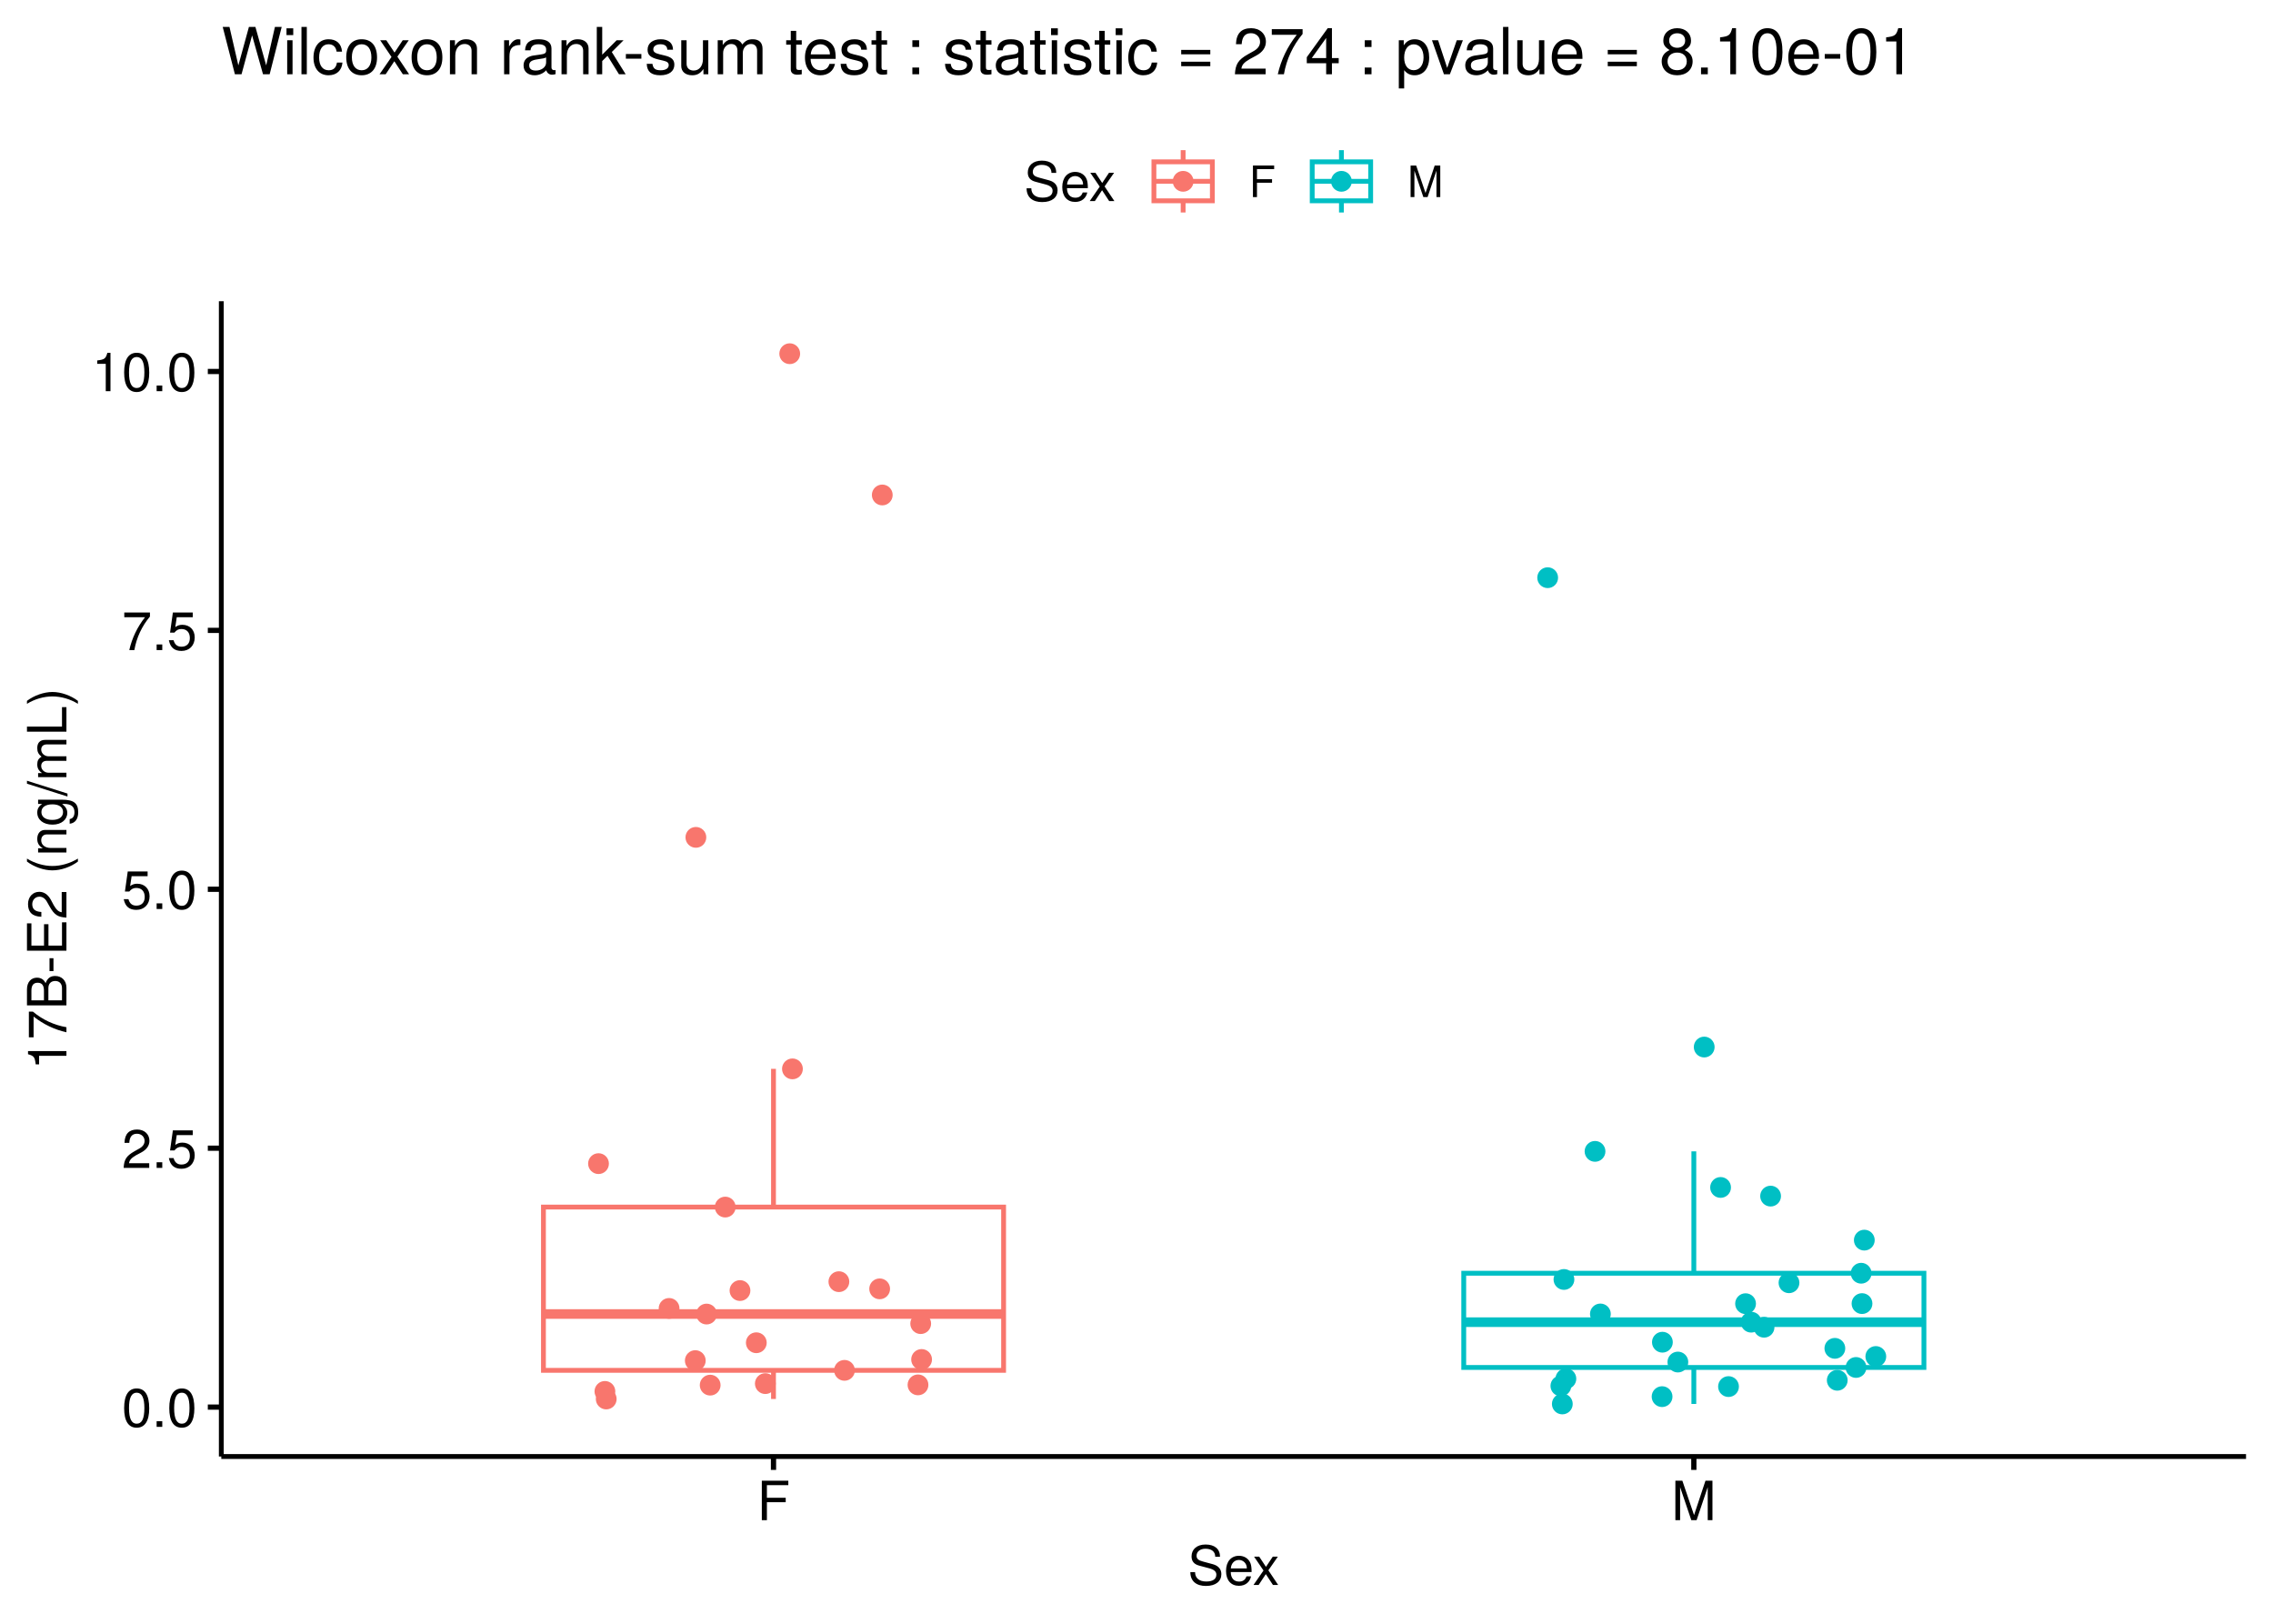
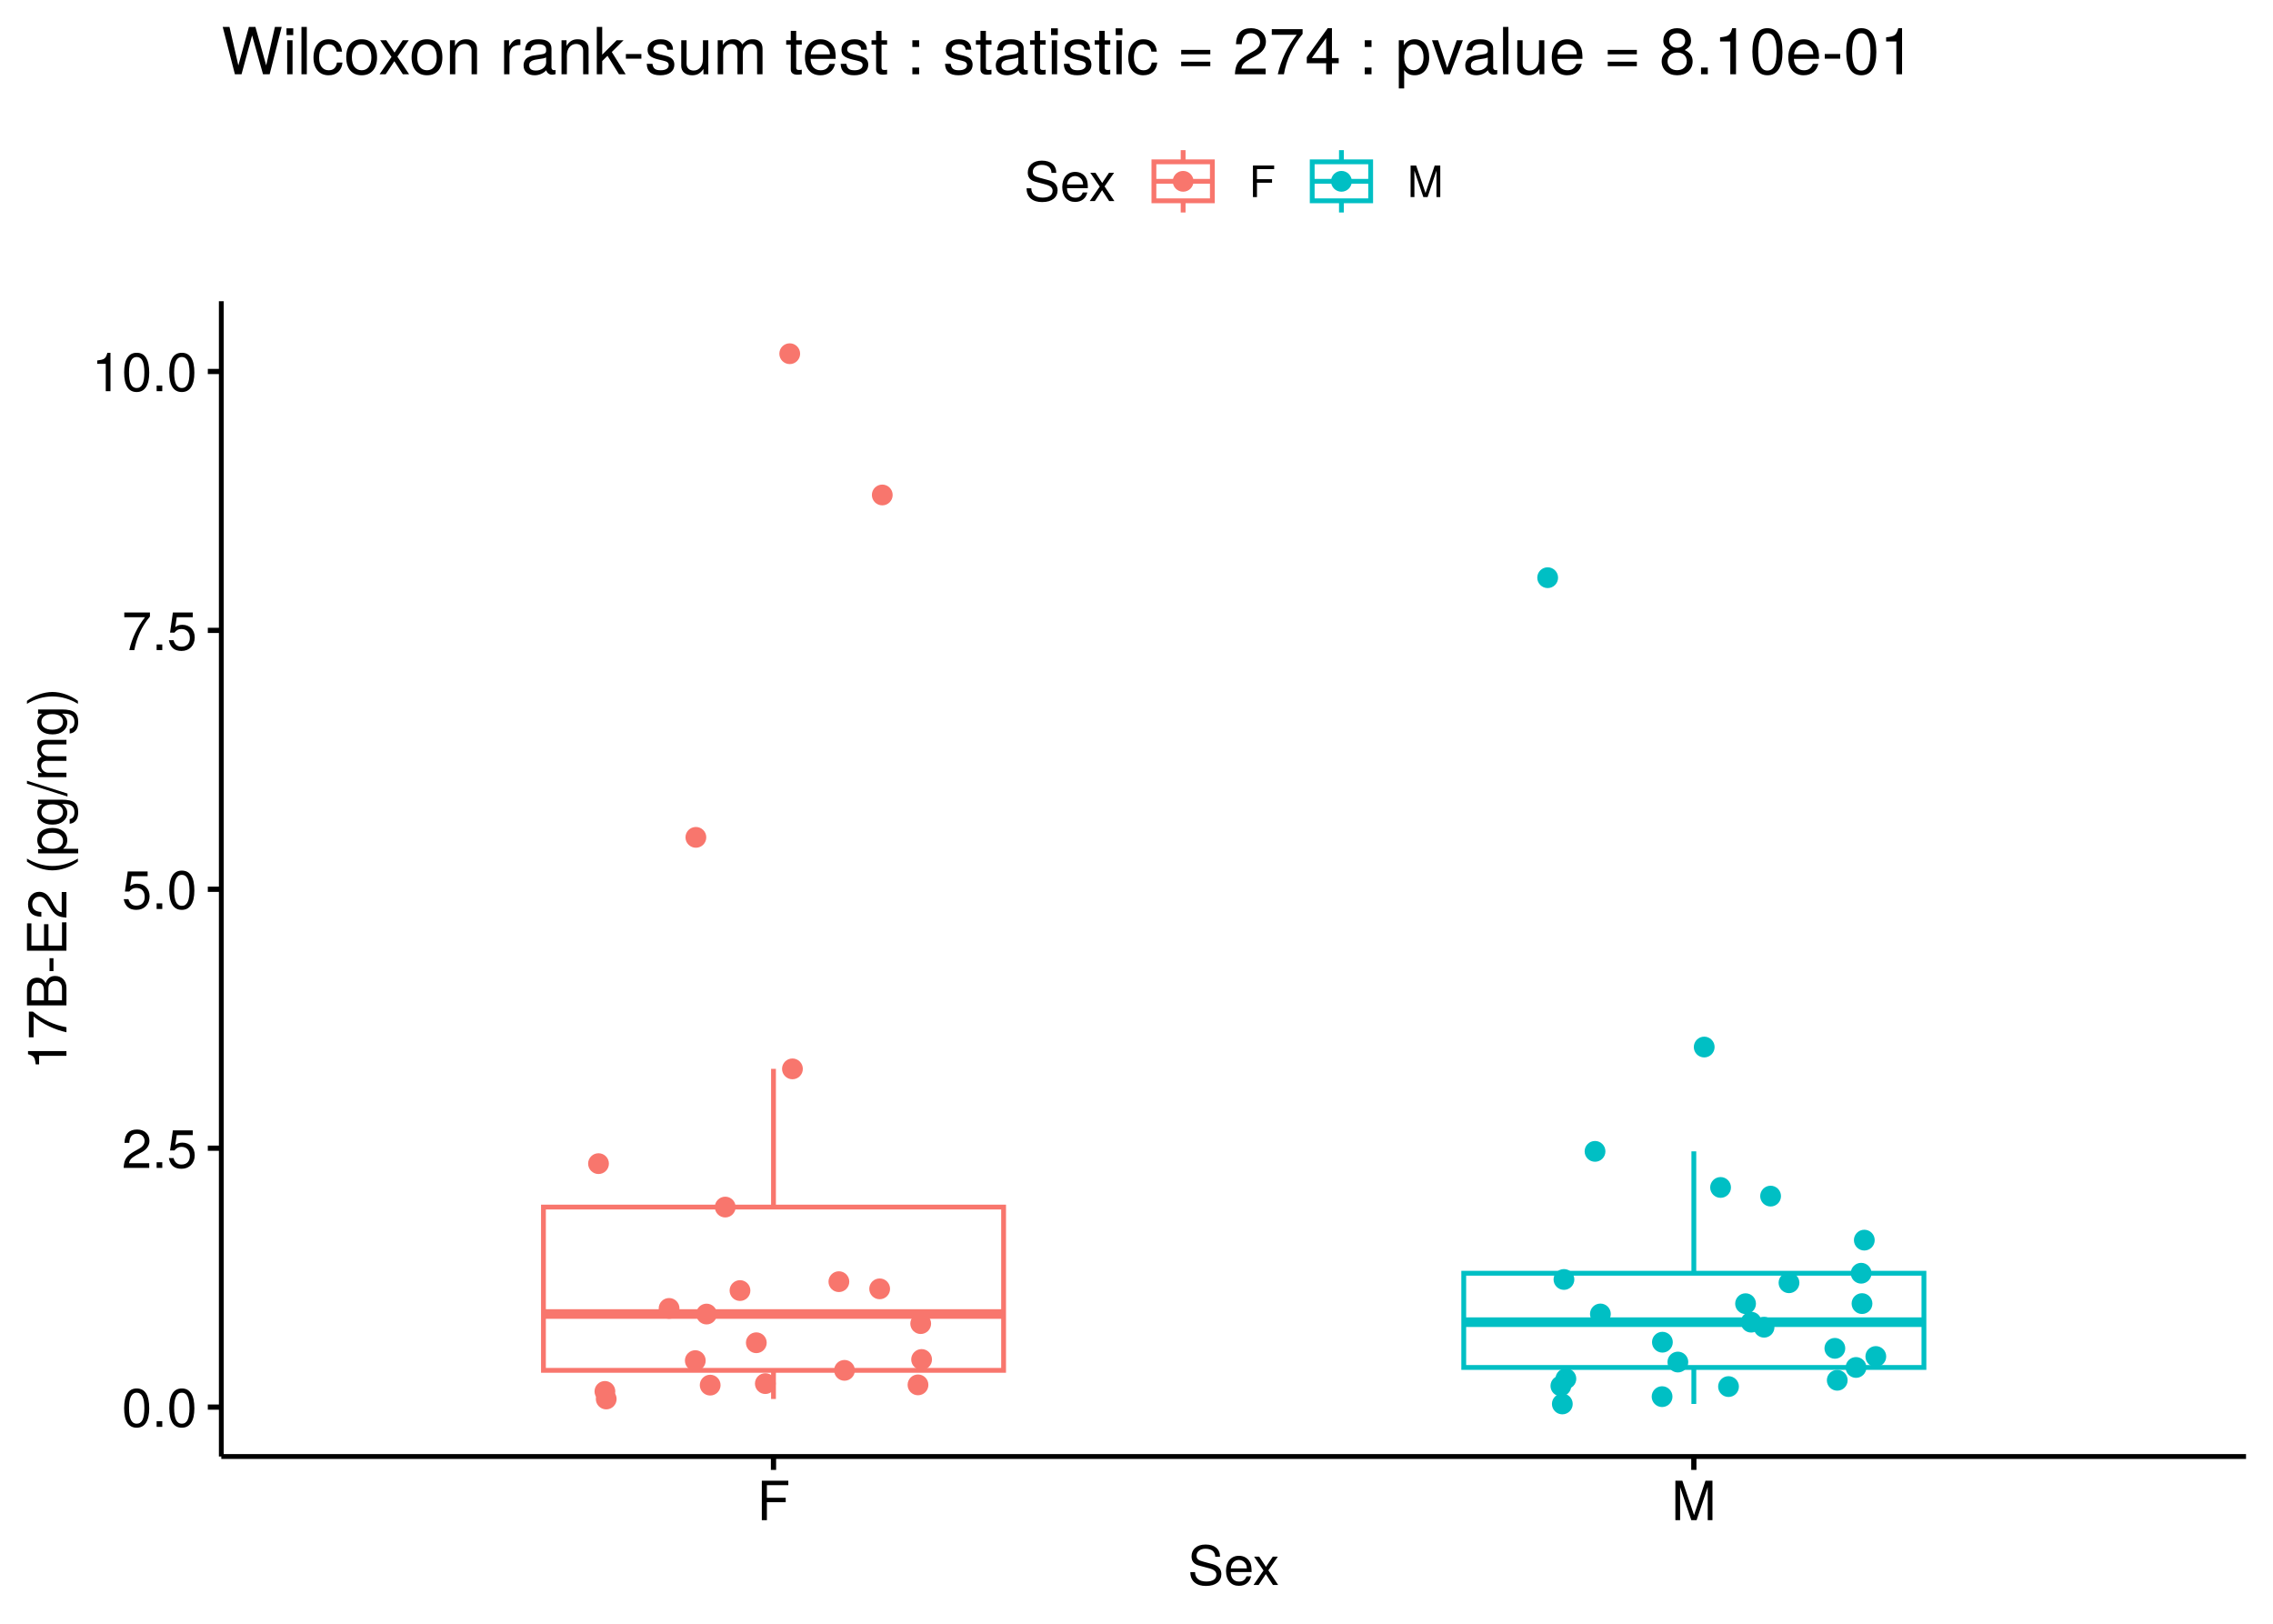
<svg xmlns="http://www.w3.org/2000/svg" class="svglite" width="504.00pt" height="360.00pt" viewBox="0 0 504.00 360.00">
  <defs>
    <style type="text/css">
    .svglite line, .svglite polyline, .svglite polygon, .svglite path, .svglite rect, .svglite circle {
      fill: none;
      stroke: #000000;
      stroke-linecap: round;
      stroke-linejoin: round;
      stroke-miterlimit: 10.00;
    }
    .svglite text {
      white-space: pre;
    }
  </style>
  </defs>
  <rect width="100%" height="100%" style="stroke: none; fill: #FFFFFF;" />
  <defs>
    <clipPath id="cpMC4wMHw1MDQuMDB8MC4wMHwzNjAuMDA=">
      <rect x="0.00" y="0.00" width="504.00" height="360.00" />
    </clipPath>
  </defs>
  <g clip-path="url(#cpMC4wMHw1MDQuMDB8MC4wMHwzNjAuMDA=)">
    <rect x="0.00" y="0.00" width="504.00" height="360.00" style="stroke-width: 1.16; stroke: #FFFFFF; fill: #FFFFFF;" />
  </g>
  <defs>
    <clipPath id="cpNDkuMDd8NDk4LjAyfDY2Ljc4fDMyMi45Mg==">
      <rect x="49.07" y="66.78" width="448.95" height="256.14" />
    </clipPath>
  </defs>
  <g clip-path="url(#cpNDkuMDd8NDk4LjAyfDY2Ljc4fDMyMi45Mg==)">
    <rect x="49.07" y="66.78" width="448.95" height="256.14" style="stroke-width: 1.16; stroke: none; fill: #FFFFFF;" />
    <line x1="171.51" y1="267.62" x2="171.51" y2="236.98" style="stroke-width: 1.07; stroke: #F8766D; stroke-linecap: butt;" />
    <line x1="171.51" y1="303.82" x2="171.51" y2="310.17" style="stroke-width: 1.07; stroke: #F8766D; stroke-linecap: butt;" />
    <polygon points="120.50,267.62 120.50,303.82 222.53,303.82 222.53,267.62 120.50,267.62 " style="stroke-width: 1.07; stroke: #F8766D; stroke-linecap: butt; stroke-linejoin: miter; fill: #FFFFFF;" />
    <line x1="120.50" y1="291.33" x2="222.53" y2="291.33" style="stroke-width: 2.13; stroke: #F8766D; stroke-linecap: butt; stroke-linejoin: miter;" />
    <line x1="375.58" y1="282.29" x2="375.58" y2="255.27" style="stroke-width: 1.07; stroke: #00BFC4; stroke-linecap: butt;" />
    <line x1="375.58" y1="303.18" x2="375.58" y2="311.27" style="stroke-width: 1.07; stroke: #00BFC4; stroke-linecap: butt;" />
    <polygon points="324.56,282.29 324.56,303.18 426.60,303.18 426.60,282.29 324.56,282.29 " style="stroke-width: 1.07; stroke: #00BFC4; stroke-linecap: butt; stroke-linejoin: miter; fill: #FFFFFF;" />
    <line x1="324.56" y1="293.14" x2="426.60" y2="293.14" style="stroke-width: 2.13; stroke: #00BFC4; stroke-linecap: butt; stroke-linejoin: miter;" />
    <circle cx="154.17" cy="301.66" r="1.95" style="stroke-width: 0.71; stroke: #F8766D; fill: #F8766D;" />
    <circle cx="195.05" cy="285.75" r="1.95" style="stroke-width: 0.71; stroke: #F8766D; fill: #F8766D;" />
    <circle cx="164.08" cy="286.13" r="1.95" style="stroke-width: 0.71; stroke: #F8766D; fill: #F8766D;" />
    <circle cx="406.85" cy="298.94" r="1.95" style="stroke-width: 0.71; stroke: #00BFC4; fill: #00BFC4;" />
    <circle cx="411.54" cy="303.18" r="1.95" style="stroke-width: 0.71; stroke: #00BFC4; fill: #00BFC4;" />
    <circle cx="134.42" cy="310.17" r="1.95" style="stroke-width: 0.71; stroke: #F8766D; fill: #F8766D;" />
    <circle cx="377.88" cy="232.14" r="1.95" style="stroke-width: 0.71; stroke: #00BFC4; fill: #00BFC4;" />
    <circle cx="203.55" cy="307.04" r="1.95" style="stroke-width: 0.71; stroke: #F8766D; fill: #F8766D;" />
    <circle cx="175.71" cy="236.98" r="1.95" style="stroke-width: 0.71; stroke: #F8766D; fill: #F8766D;" />
    <circle cx="372.04" cy="301.98" r="1.95" style="stroke-width: 0.71; stroke: #00BFC4; fill: #00BFC4;" />
    <circle cx="412.87" cy="289.02" r="1.95" style="stroke-width: 0.71; stroke: #00BFC4; fill: #00BFC4;" />
    <circle cx="167.70" cy="297.70" r="1.95" style="stroke-width: 0.71; stroke: #F8766D; fill: #F8766D;" />
    <circle cx="186.01" cy="284.16" r="1.95" style="stroke-width: 0.71; stroke: #F8766D; fill: #F8766D;" />
    <circle cx="381.51" cy="263.27" r="1.95" style="stroke-width: 0.71; stroke: #00BFC4; fill: #00BFC4;" />
    <circle cx="343.17" cy="128.08" r="1.95" style="stroke-width: 0.71; stroke: #00BFC4; fill: #00BFC4;" />
    <circle cx="204.15" cy="293.46" r="1.95" style="stroke-width: 0.71; stroke: #F8766D; fill: #F8766D;" />
    <circle cx="354.86" cy="291.32" r="1.95" style="stroke-width: 0.71; stroke: #00BFC4; fill: #00BFC4;" />
    <circle cx="134.13" cy="308.49" r="1.95" style="stroke-width: 0.71; stroke: #F8766D; fill: #F8766D;" />
    <circle cx="157.47" cy="307.10" r="1.95" style="stroke-width: 0.71; stroke: #F8766D; fill: #F8766D;" />
    <circle cx="412.68" cy="282.29" r="1.95" style="stroke-width: 0.71; stroke: #00BFC4; fill: #00BFC4;" />
    <circle cx="407.38" cy="306.02" r="1.95" style="stroke-width: 0.71; stroke: #00BFC4; fill: #00BFC4;" />
    <circle cx="187.25" cy="303.82" r="1.95" style="stroke-width: 0.71; stroke: #F8766D; fill: #F8766D;" />
    <circle cx="387.05" cy="289.04" r="1.95" style="stroke-width: 0.71; stroke: #00BFC4; fill: #00BFC4;" />
    <circle cx="415.93" cy="300.75" r="1.95" style="stroke-width: 0.71; stroke: #00BFC4; fill: #00BFC4;" />
    <circle cx="388.29" cy="293.14" r="1.95" style="stroke-width: 0.71; stroke: #00BFC4; fill: #00BFC4;" />
    <circle cx="392.60" cy="265.19" r="1.95" style="stroke-width: 0.71; stroke: #00BFC4; fill: #00BFC4;" />
    <circle cx="175.11" cy="78.42" r="1.95" style="stroke-width: 0.71; stroke: #F8766D; fill: #F8766D;" />
    <circle cx="383.27" cy="307.42" r="1.95" style="stroke-width: 0.71; stroke: #00BFC4; fill: #00BFC4;" />
    <circle cx="154.30" cy="185.65" r="1.95" style="stroke-width: 0.71; stroke: #F8766D; fill: #F8766D;" />
    <circle cx="346.78" cy="283.67" r="1.95" style="stroke-width: 0.71; stroke: #00BFC4; fill: #00BFC4;" />
    <circle cx="413.38" cy="274.95" r="1.95" style="stroke-width: 0.71; stroke: #00BFC4; fill: #00BFC4;" />
    <circle cx="204.35" cy="301.41" r="1.95" style="stroke-width: 0.71; stroke: #F8766D; fill: #F8766D;" />
    <circle cx="391.15" cy="294.26" r="1.95" style="stroke-width: 0.71; stroke: #00BFC4; fill: #00BFC4;" />
    <circle cx="195.63" cy="109.74" r="1.95" style="stroke-width: 0.71; stroke: #F8766D; fill: #F8766D;" />
    <circle cx="132.71" cy="257.99" r="1.95" style="stroke-width: 0.71; stroke: #F8766D; fill: #F8766D;" />
    <circle cx="169.70" cy="306.76" r="1.95" style="stroke-width: 0.71; stroke: #F8766D; fill: #F8766D;" />
    <circle cx="396.68" cy="284.40" r="1.95" style="stroke-width: 0.71; stroke: #00BFC4; fill: #00BFC4;" />
    <circle cx="148.36" cy="290.09" r="1.95" style="stroke-width: 0.71; stroke: #F8766D; fill: #F8766D;" />
    <circle cx="156.67" cy="291.34" r="1.95" style="stroke-width: 0.71; stroke: #F8766D; fill: #F8766D;" />
    <circle cx="353.67" cy="255.27" r="1.95" style="stroke-width: 0.71; stroke: #00BFC4; fill: #00BFC4;" />
    <circle cx="346.42" cy="311.27" r="1.95" style="stroke-width: 0.71; stroke: #00BFC4; fill: #00BFC4;" />
    <circle cx="368.61" cy="297.58" r="1.95" style="stroke-width: 0.71; stroke: #00BFC4; fill: #00BFC4;" />
    <circle cx="368.54" cy="309.65" r="1.95" style="stroke-width: 0.71; stroke: #00BFC4; fill: #00BFC4;" />
    <circle cx="160.81" cy="267.62" r="1.95" style="stroke-width: 0.71; stroke: #F8766D; fill: #F8766D;" />
    <circle cx="347.21" cy="305.68" r="1.95" style="stroke-width: 0.71; stroke: #00BFC4; fill: #00BFC4;" />
    <circle cx="346.10" cy="307.27" r="1.95" style="stroke-width: 0.71; stroke: #00BFC4; fill: #00BFC4;" />
  </g>
  <g clip-path="url(#cpMC4wMHw1MDQuMDB8MC4wMHwzNjAuMDA=)">
    <polyline points="49.07,322.92 49.07,66.78 " style="stroke-width: 1.07; stroke-linecap: butt;" />
    <text x="43.69" y="316.35" text-anchor="end" style="font-size: 12.00px; font-weight: 0; font-family: &quot;TeX Gyre Heros&quot;;" textLength="16.68px" lengthAdjust="spacingAndGlyphs">0.0</text>
    <text x="43.69" y="258.94" text-anchor="end" style="font-size: 12.00px; font-weight: 0; font-family: &quot;TeX Gyre Heros&quot;;" textLength="16.68px" lengthAdjust="spacingAndGlyphs">2.5</text>
    <text x="43.69" y="201.54" text-anchor="end" style="font-size: 12.00px; font-weight: 0; font-family: &quot;TeX Gyre Heros&quot;;" textLength="16.68px" lengthAdjust="spacingAndGlyphs">5.0</text>
    <text x="43.69" y="144.13" text-anchor="end" style="font-size: 12.00px; font-weight: 0; font-family: &quot;TeX Gyre Heros&quot;;" textLength="16.68px" lengthAdjust="spacingAndGlyphs">7.5</text>
    <text x="43.69" y="86.73" text-anchor="end" style="font-size: 12.00px; font-weight: 0; font-family: &quot;TeX Gyre Heros&quot;;" textLength="23.36px" lengthAdjust="spacingAndGlyphs">10.0</text>
    <polyline points="46.08,311.97 49.07,311.97 " style="stroke-width: 1.16; stroke-linecap: butt;" />
    <polyline points="46.08,254.57 49.07,254.57 " style="stroke-width: 1.16; stroke-linecap: butt;" />
    <polyline points="46.08,197.16 49.07,197.16 " style="stroke-width: 1.16; stroke-linecap: butt;" />
    <polyline points="46.08,139.76 49.07,139.76 " style="stroke-width: 1.16; stroke-linecap: butt;" />
    <polyline points="46.08,82.36 49.07,82.36 " style="stroke-width: 1.16; stroke-linecap: butt;" />
    <polyline points="49.07,322.92 498.02,322.92 " style="stroke-width: 1.07; stroke-linecap: butt;" />
    <polyline points="171.51,325.90 171.51,322.92 " style="stroke-width: 1.16; stroke-linecap: butt;" />
    <polyline points="375.58,325.90 375.58,322.92 " style="stroke-width: 1.16; stroke-linecap: butt;" />
    <text x="171.51" y="337.04" text-anchor="middle" style="font-size: 12.00px; font-weight: 0; font-family: &quot;TeX Gyre Heros&quot;;" textLength="7.33px" lengthAdjust="spacingAndGlyphs">F</text>
    <text x="375.58" y="337.04" text-anchor="middle" style="font-size: 12.00px; font-weight: 0; font-family: &quot;TeX Gyre Heros&quot;;" textLength="9.99px" lengthAdjust="spacingAndGlyphs">M</text>
    <text x="273.55" y="351.40" text-anchor="middle" style="font-size: 12.00px; font-weight: 0; font-family: &quot;TeX Gyre Heros&quot;;" textLength="20.68px" lengthAdjust="spacingAndGlyphs">Sex</text>
-     <text transform="translate(14.73,194.85) rotate(-90)" text-anchor="middle" style="font-size: 12.00px; font-weight: 0; font-family: &quot;TeX Gyre Heros&quot;;" textLength="84.71px" lengthAdjust="spacingAndGlyphs">17B-E2 (ng/mL)</text>
+     <text transform="translate(14.73,194.85) rotate(-90)" text-anchor="middle" style="font-size: 12.00px; font-weight: 0; font-family: &quot;TeX Gyre Heros&quot;;" textLength="84.71px" lengthAdjust="spacingAndGlyphs">17B-E2 (pg/mg)</text>
    <rect x="221.07" y="25.58" width="104.96" height="29.24" style="stroke-width: 1.16; stroke: none; fill: #FFFFFF;" />
    <text x="227.05" y="44.58" style="font-size: 12.00px; font-weight: 0; font-family: &quot;TeX Gyre Heros&quot;;" textLength="20.68px" lengthAdjust="spacingAndGlyphs">Sex</text>
    <polyline points="262.34,47.11 262.34,44.52 " style="stroke-width: 1.07; stroke: #F8766D; stroke-linecap: butt; stroke-linejoin: miter;" />
    <polyline points="262.34,35.88 262.34,33.29 " style="stroke-width: 1.07; stroke: #F8766D; stroke-linecap: butt; stroke-linejoin: miter;" />
    <rect x="255.86" y="35.88" width="12.96" height="8.64" style="stroke-width: 1.07; stroke: #F8766D; stroke-linecap: butt; stroke-linejoin: miter; fill: #FFFFFF;" />
    <polyline points="255.86,40.20 268.82,40.20 " style="stroke-width: 1.07; stroke: #F8766D; stroke-linecap: butt; stroke-linejoin: miter;" />
    <circle cx="262.34" cy="40.20" r="1.95" style="stroke-width: 0.71; stroke: #F8766D; fill: #F8766D;" />
    <polyline points="297.44,47.11 297.44,44.52 " style="stroke-width: 1.07; stroke: #00BFC4; stroke-linecap: butt; stroke-linejoin: miter;" />
    <polyline points="297.44,35.88 297.44,33.29 " style="stroke-width: 1.07; stroke: #00BFC4; stroke-linecap: butt; stroke-linejoin: miter;" />
    <rect x="290.96" y="35.88" width="12.96" height="8.64" style="stroke-width: 1.07; stroke: #00BFC4; stroke-linecap: butt; stroke-linejoin: miter; fill: #FFFFFF;" />
    <polyline points="290.96,40.20 303.92,40.20 " style="stroke-width: 1.07; stroke: #00BFC4; stroke-linecap: butt; stroke-linejoin: miter;" />
    <circle cx="297.44" cy="40.20" r="1.95" style="stroke-width: 0.71; stroke: #00BFC4; fill: #00BFC4;" />
    <text x="276.96" y="43.70" style="font-size: 9.60px; font-weight: 0; font-family: &quot;TeX Gyre Heros&quot;;" textLength="5.86px" lengthAdjust="spacingAndGlyphs">F</text>
    <text x="312.06" y="43.70" style="font-size: 9.60px; font-weight: 0; font-family: &quot;TeX Gyre Heros&quot;;" textLength="7.99px" lengthAdjust="spacingAndGlyphs">M</text>
    <text x="49.07" y="16.47" style="font-size: 14.40px; font-weight: 0; font-family: &quot;TeX Gyre Heros&quot;;" textLength="377.52px" lengthAdjust="spacingAndGlyphs">Wilcoxon rank-sum test : statistic = 274 : pvalue = 8.10e-01</text>
  </g>
</svg>
